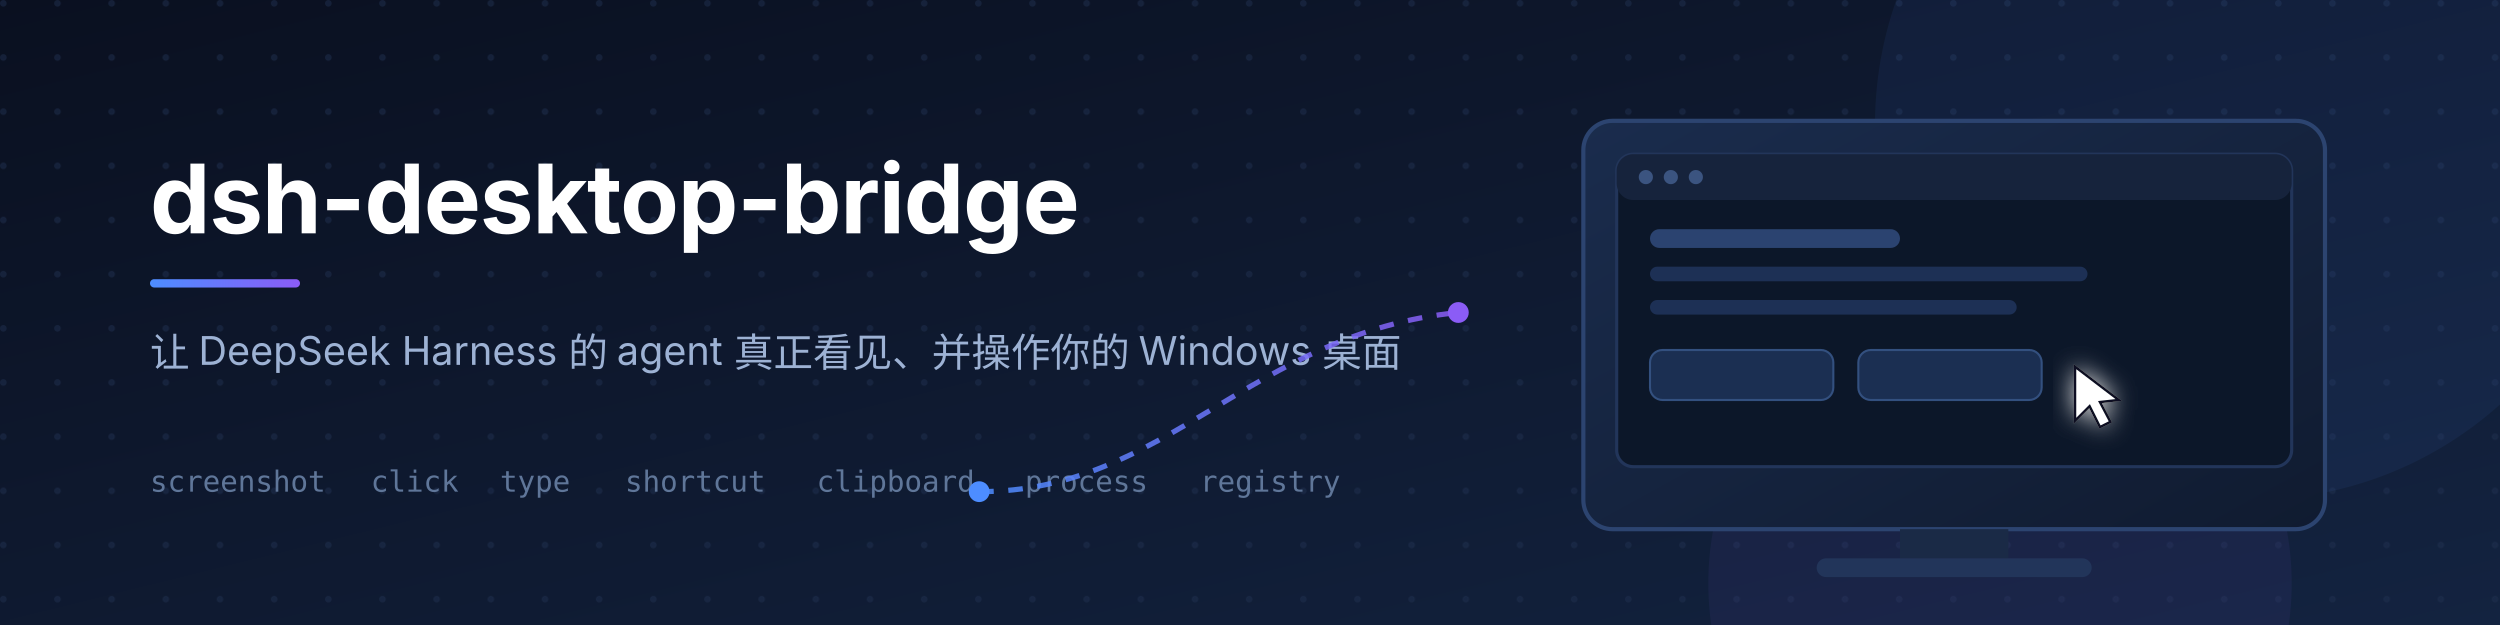
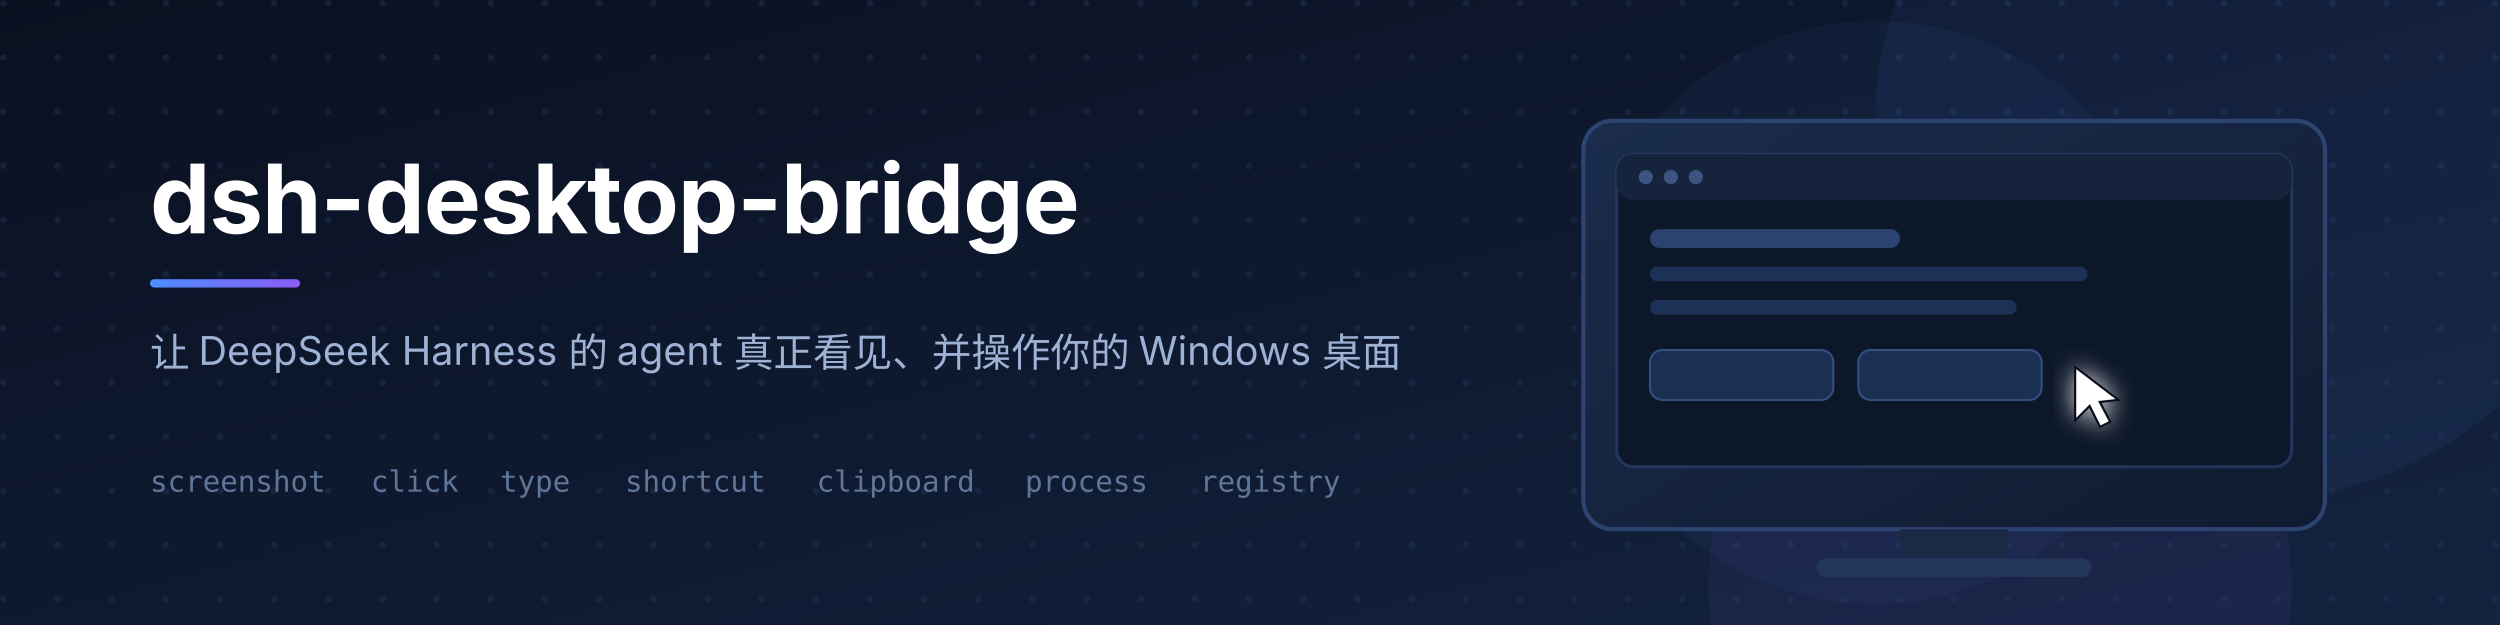
<svg xmlns="http://www.w3.org/2000/svg" viewBox="0 0 1200 300" width="1200" height="300" role="img" aria-label="dsh-desktop-bridge — Windows desktop automation for DeepSeek Harness">
  <defs>
    <linearGradient id="bg" x1="0" y1="0" x2="1" y2="1">
      <stop offset="0" stop-color="#0a1020" />
      <stop offset="1" stop-color="#132340" />
    </linearGradient>
    <linearGradient id="accent" x1="0" y1="0" x2="1" y2="0">
      <stop offset="0" stop-color="#4d8dff" />
      <stop offset="1" stop-color="#8b5cf6" />
    </linearGradient>
    <linearGradient id="screen" x1="0" y1="0" x2="1" y2="1">
      <stop offset="0" stop-color="#1a2c4d" />
      <stop offset="1" stop-color="#101b30" />
    </linearGradient>
    <pattern id="dots" width="26" height="26" patternUnits="userSpaceOnUse">
      <circle cx="1.6" cy="1.6" r="1.6" fill="#20304f" />
    </pattern>
    <filter id="glow" x="-50%" y="-50%" width="200%" height="200%">
      <feGaussianBlur stdDeviation="6" result="b" />
      <feMerge>
        <feMergeNode in="b" />
        <feMergeNode in="SourceGraphic" />
      </feMerge>
    </filter>
  </defs>
  <rect width="1200" height="300" fill="url(#bg)" />
  <rect width="1200" height="300" fill="url(#dots)" opacity="0.5" />
  <circle cx="1080" cy="60" r="180" fill="#4d8dff" opacity="0.07" />
  <circle cx="960" cy="280" r="140" fill="#8b5cf6" opacity="0.07" />
  <g font-family="system-ui, -apple-system, 'Segoe UI', 'Microsoft YaHei', sans-serif">
    <text x="72" y="112" fill="#ffffff" font-size="46" font-weight="700" letter-spacing="-0.5">dsh-desktop-bridge</text>
    <rect x="72" y="134" width="72" height="4" rx="2" fill="url(#accent)" />
    <text x="72" y="176" fill="#9db2d4" font-size="19">让 DeepSeek Harness 的 agent 真正看见、并操作你的 Windows 桌面</text>
    <g fill="#5f7699" font-size="14" font-family="ui-monospace, 'Cascadia Code', Consolas, monospace">
      <text x="72" y="236">screenshot</text>
      <text x="178" y="236">click</text>
      <text x="240" y="236">type</text>
      <text x="300" y="236">shortcut</text>
      <text x="392" y="236">clipboard</text>
      <text x="492" y="236">process</text>
      <text x="576" y="236">registry</text>
    </g>
  </g>
+   <circle cx="900" cy="150" r="140" fill="#4d8dff" opacity="0.05" />
  <g transform="translate(760 58)">
    <rect x="0" y="0" width="356" height="196" rx="14" fill="url(#screen)" stroke="#2c4470" stroke-width="2" />
    <rect x="16" y="16" width="324" height="150" rx="8" fill="#0c1729" stroke="#22355a" stroke-width="1.5" />
    <rect x="16" y="16" width="324" height="22" rx="8" fill="#16233c" />
    <circle cx="30" cy="27" r="3.4" fill="#3b5480" />
    <circle cx="42" cy="27" r="3.4" fill="#3b5480" />
    <circle cx="54" cy="27" r="3.4" fill="#3b5480" />
    <rect x="32" y="52" width="120" height="9" rx="4.5" fill="#2b4370" />
    <rect x="32" y="70" width="210" height="7" rx="3.5" fill="#1d3055" />
    <rect x="32" y="86" width="176" height="7" rx="3.5" fill="#1d3055" />
    <rect x="32" y="110" width="88" height="24" rx="6" fill="#1b2f52" stroke="#33507f" stroke-width="1" />
    <rect x="132" y="110" width="88" height="24" rx="6" fill="#1b2f52" stroke="#33507f" stroke-width="1" />
    <g transform="translate(236 118)" filter="url(#glow)">
      <path d="M0 0 L0 26 L7 19 L12 29 L17 26.5 L12 17 L21 16 Z" fill="#ffffff" stroke="#0a1020" stroke-width="1.2" />
    </g>
    <rect x="152" y="196" width="52" height="14" fill="#1a2a46" />
    <rect x="112" y="210" width="132" height="9" rx="4.5" fill="#22355a" />
  </g>
-   <g stroke="url(#accent)" stroke-width="2.5" fill="none" opacity="0.85">
-     <path d="M470 236 C 560 236, 600 160, 700 150" stroke-dasharray="7 7" />
-   </g>
-   <circle cx="470" cy="236" r="5" fill="#4d8dff" />
-   <circle cx="700" cy="150" r="5" fill="#8b5cf6" />
</svg>
